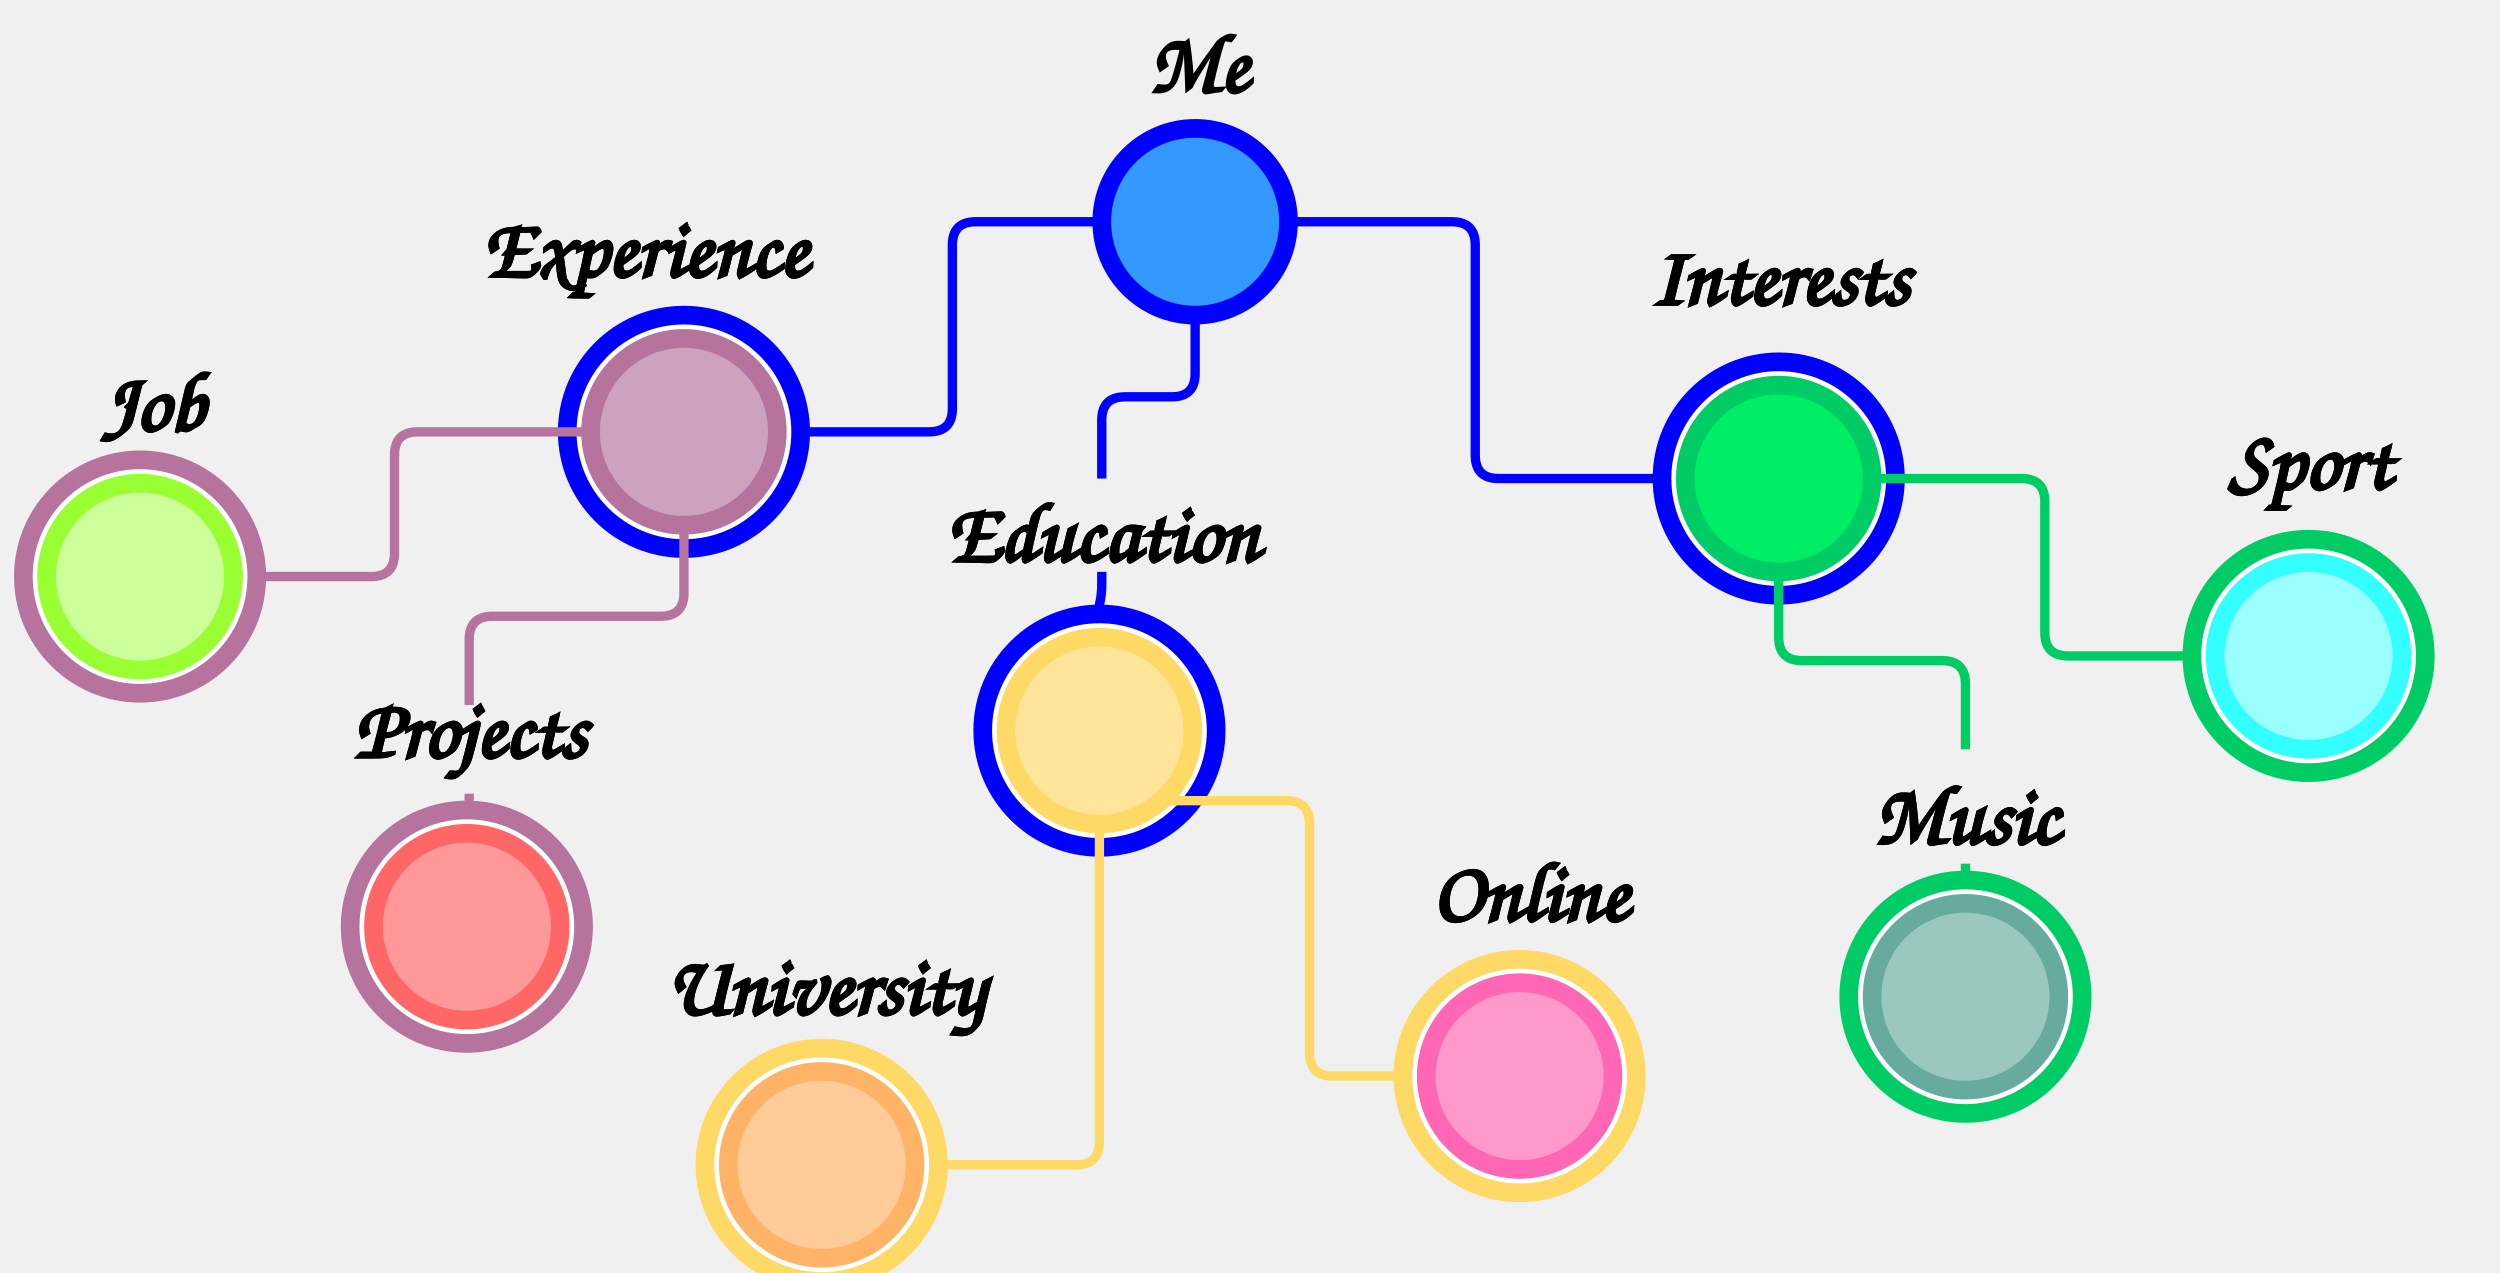
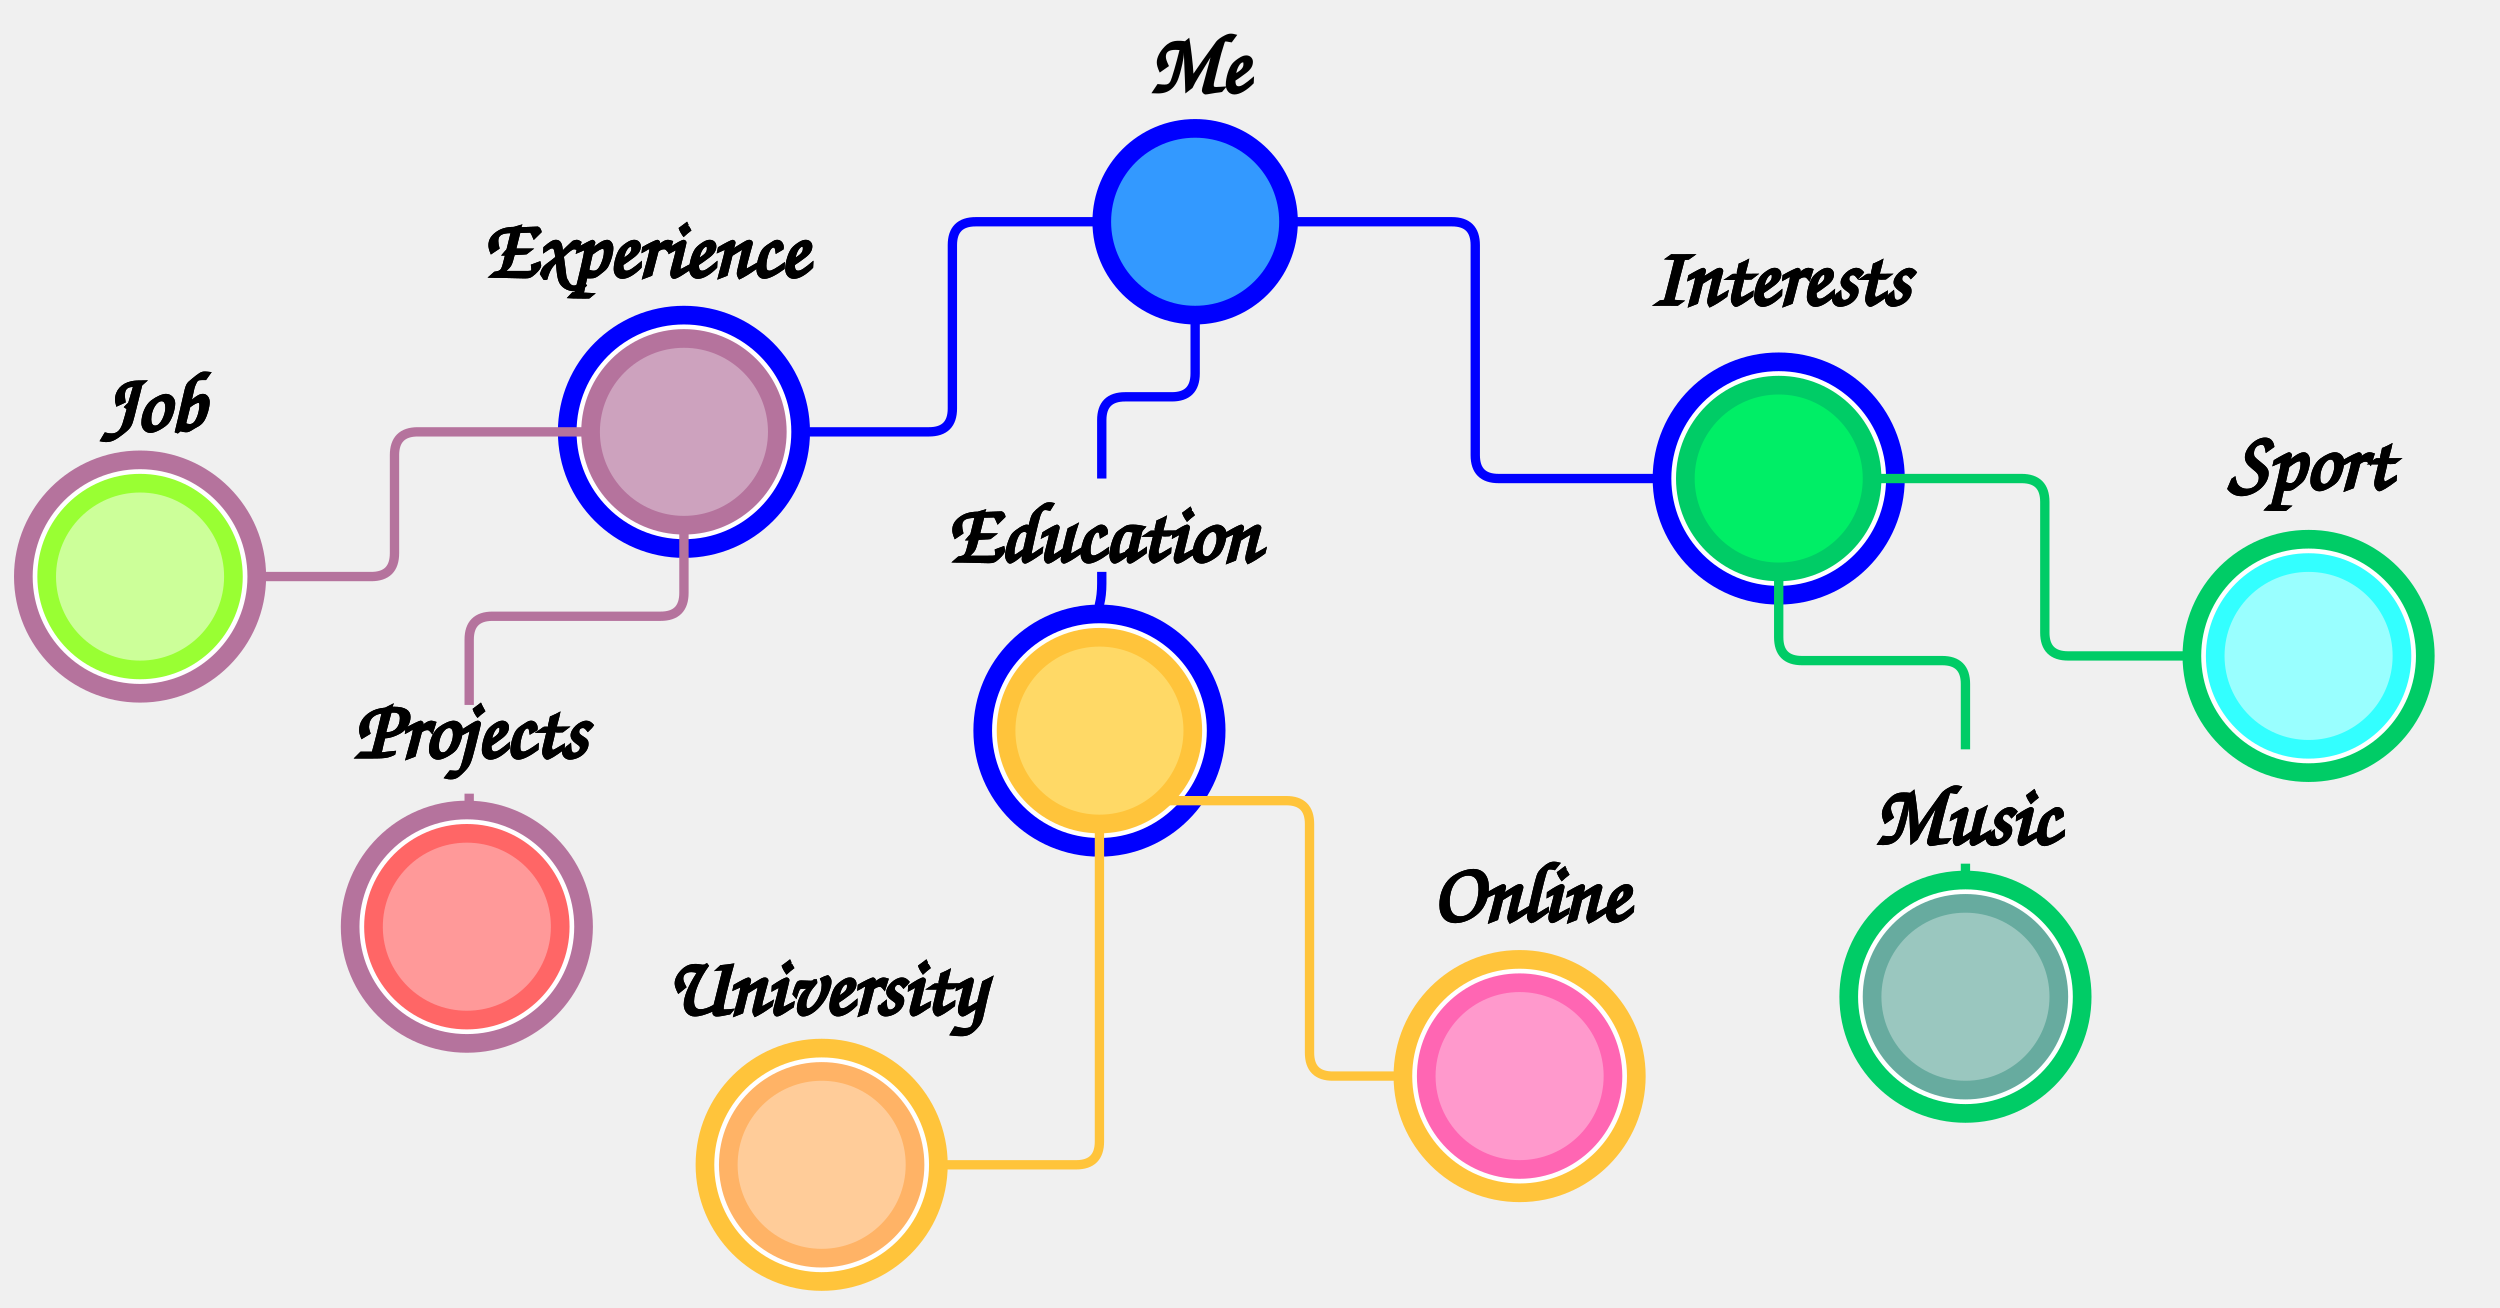
- <svg xmlns="http://www.w3.org/2000/svg" width="1071px" height="545px" version="1.1">
+ <svg xmlns="http://www.w3.org/2000/svg" width="1071px" height="560px" version="1.1">
  <defs />
-   <g width="1071px" height="545px" fill="#000000" font-family="Comic Sans MS" font-weight="bold" text-anchor="middle" font-size="36px">
+   <g width="1071px" height="560px" fill="#000000" font-family="Comic Sans MS" font-weight="bold" text-anchor="middle" font-size="36px">
    <g id="mi" class="layer">
      <g class="content">
        <path d="M 343 185 L 398 185 Q 408 185 408 175 L 408 105 Q 408 95 418 95 L 472 95" fill="none" stroke="#0000ff" stroke-width="4" stroke-miterlimit="10" />
        <path d="M 552 95 L 622 95 Q 632 95 632 105 L 632 195 Q 632 205 642 205 L 712 205" fill="none" stroke="#0000ff" stroke-width="4" stroke-miterlimit="10" />
        <path d="M 512 135 L 512 160 Q 512 170 502 170 L 482 170 Q 472 170 472 180 L 472 205" fill="none" stroke="#0000ff" stroke-width="4" stroke-miterlimit="10" />
        <path d="M 472 245 L 472 250 Q 472 255 471 259 L 471 263" fill="none" stroke="#0000ff" stroke-width="4" stroke-miterlimit="10" />
        <ellipse cx="512" cy="95" rx="40" ry="40" fill="#3399ff" stroke="#0000ff" stroke-width="8" />
        <text x="513" y="40">Me</text>
        <text x="276" y="119">Experience</text>
        <ellipse cx="293" cy="185" rx="50" ry="50" fill="#ffffff" stroke="#0000ff" stroke-width="8" />
        <text x="472" y="241">Education</text>
        <ellipse cx="471" cy="313" rx="50" ry="50" fill="#ffffff" stroke="#0000ff" stroke-width="8" />
        <text x="762" y="131">Interests</text>
        <ellipse cx="762" cy="205" rx="50" ry="50" fill="#ffffff" stroke="#0000ff" stroke-width="8" />
      </g>
      <g class="children">
        <g id="experience" class="layer">
          <g class="content">
            <ellipse cx="293" cy="185" rx="40" ry="40" fill="#cda2be" stroke="#b5739d" stroke-width="8" />
            <path d="M 100 247 L 159 247 Q 169 247 169 237 L 169 195 Q 169 185 179 185 L 253 185" fill="none" stroke="#b5739d" stroke-width="4" stroke-miterlimit="10" />
            <path d="M 293 225 L 293 254 Q 293 264 283 264 L 211 264 Q 201 264 201 274 L 201 302" fill="none" stroke="#b5739d" stroke-width="4" stroke-miterlimit="10" />
            <path d="M 201 340 L 201 345 Q 201 350 200 354 L 200 357" fill="none" stroke="#b5739d" stroke-width="4" stroke-miterlimit="10" />
            <text x="276" y="119">Experience</text>
            <text x="65" y="185">Job</text>
            <ellipse cx="60" cy="247" rx="50" ry="50" fill="#ffffff" stroke="#b5739d" stroke-width="8" />
            <text x="201" y="325">Projects</text>
            <ellipse cx="200" cy="397" rx="50" ry="50" fill="#ffffff" stroke="#b5739d" stroke-width="8" />
          </g>
          <g class="children">
            <g id="job" class="layer">
              <g class="content">
                <text x="65" y="185">Job</text>
                <ellipse cx="60" cy="247" rx="40" ry="40" fill="#ccff99" stroke="#99ff33" stroke-width="8" />
              </g>
            </g>
            <g id="projects" class="layer">
              <g class="content">
                <text x="201" y="325">Projects</text>
                <ellipse cx="200" cy="397" rx="40" ry="40" fill="#ff9999" stroke="#ff6666" stroke-width="8" />
              </g>
            </g>
          </g>
        </g>
        <g id="education" class="layer">
          <g class="content">
-             <ellipse cx="471" cy="313" rx="40" ry="40" fill="#ffe599" stroke="#ffd966" stroke-width="8" />
-             <rect x="260" y="408" width="185" height="40" fill="none" stroke="none" />
-             <path d="M 392 499 L 461 499 Q 471 499 471 489 L 471 354" fill="none" stroke="#ffd966" stroke-width="4" stroke-miterlimit="10" />
-             <path d="M 499 343 L 551 343 Q 561 343 561 353 L 561 451 Q 561 461 571 461 L 611 461" fill="none" stroke="#ffd966" stroke-width="4" stroke-miterlimit="10" />
+             <ellipse cx="471" cy="313" rx="40" ry="40" fill="#ffd966" stroke="#ffc43b" stroke-width="8" />
+             <path d="M 392 499 L 461 499 Q 471 499 471 489 L 471 354" fill="none" stroke="#ffc43b" stroke-width="4" stroke-miterlimit="10" />
+             <path d="M 499 343 L 551 343 Q 561 343 561 353 L 561 451 Q 561 461 571 461 L 611 461" fill="none" stroke="#ffc43b" stroke-width="4" stroke-miterlimit="10" />
            <text x="472" y="241">Education</text>
            <text x="353" y="435">University</text>
-             <ellipse cx="352" cy="499" rx="50" ry="50" fill="#ffffff" stroke="#ffd966" stroke-width="8" />
+             <ellipse cx="352" cy="499" rx="50" ry="50" fill="#ffffff" stroke="#ffc43b" stroke-width="8" />
            <text x="655" y="395">Online</text>
-             <ellipse cx="651" cy="461" rx="50" ry="50" fill="#ffffff" stroke="#ffd966" stroke-width="8" />
+             <ellipse cx="651" cy="461" rx="50" ry="50" fill="#ffffff" stroke="#ffc43b" stroke-width="8" />
          </g>
          <g class="children">
            <g id="university" class="layer">
              <g class="content">
                <text x="353" y="435">University</text>
                <ellipse cx="352" cy="499" rx="40" ry="40" fill="#ffcc99" stroke="#ffb366" stroke-width="8" />
              </g>
            </g>
            <g id="online" class="layer">
              <g class="content">
                <text x="655" y="395">Online</text>
                <ellipse cx="651" cy="461" rx="40" ry="40" fill="#ff99cc" stroke="#ff66b3" stroke-width="8" />
              </g>
            </g>
          </g>
        </g>
        <g id="interests" class="layer">
          <g class="content">
            <ellipse cx="762" cy="205" rx="40" ry="40" fill="#00ee66" stroke="#00cc66" stroke-width="8" />
            <path d="M 802 205 L 866 205 Q 876 205 876 215 L 876 271 Q 876 281 886 281 L 949 281" fill="none" stroke="#00cc66" stroke-width="4" stroke-miterlimit="10" />
            <path d="M 842 370 L 842 375 Q 842 380 842 384 L 842 387" fill="none" stroke="#00cc66" stroke-width="4" stroke-miterlimit="10" />
            <path d="M 762 245 L 762 273 Q 762 283 772 283 L 832 283 Q 842 283 842 293 L 842 321" fill="none" stroke="#00cc66" stroke-width="4" stroke-miterlimit="10" />
            <text x="762" y="131">Interests</text>
            <text x="842" y="362">Music</text>
            <ellipse cx="842" cy="427" rx="50" ry="50" fill="#ffffff" stroke="#00cc66" stroke-width="8" />
            <text x="989" y="210">Sport</text>
            <ellipse cx="989" cy="281" rx="50" ry="50" fill="#ffffff" stroke="#00cc66" stroke-width="8" />
          </g>
          <g class="children">
            <g id="music" class="layer">
              <g class="content">
                <text x="842" y="362">Music</text>
                <ellipse cx="842" cy="427" rx="40" ry="40" fill="#9ac7bf" stroke="#67ab9f" stroke-width="8" />
              </g>
            </g>
            <g id="sport" class="layer">
              <g class="content">
                <text x="989" y="210">Sport</text>
                <ellipse cx="989" cy="281" rx="40" ry="40" fill="#99ffff" stroke="#33ffff" stroke-width="8" />
              </g>
            </g>
          </g>
        </g>
      </g>
    </g>
  </g>
</svg>
